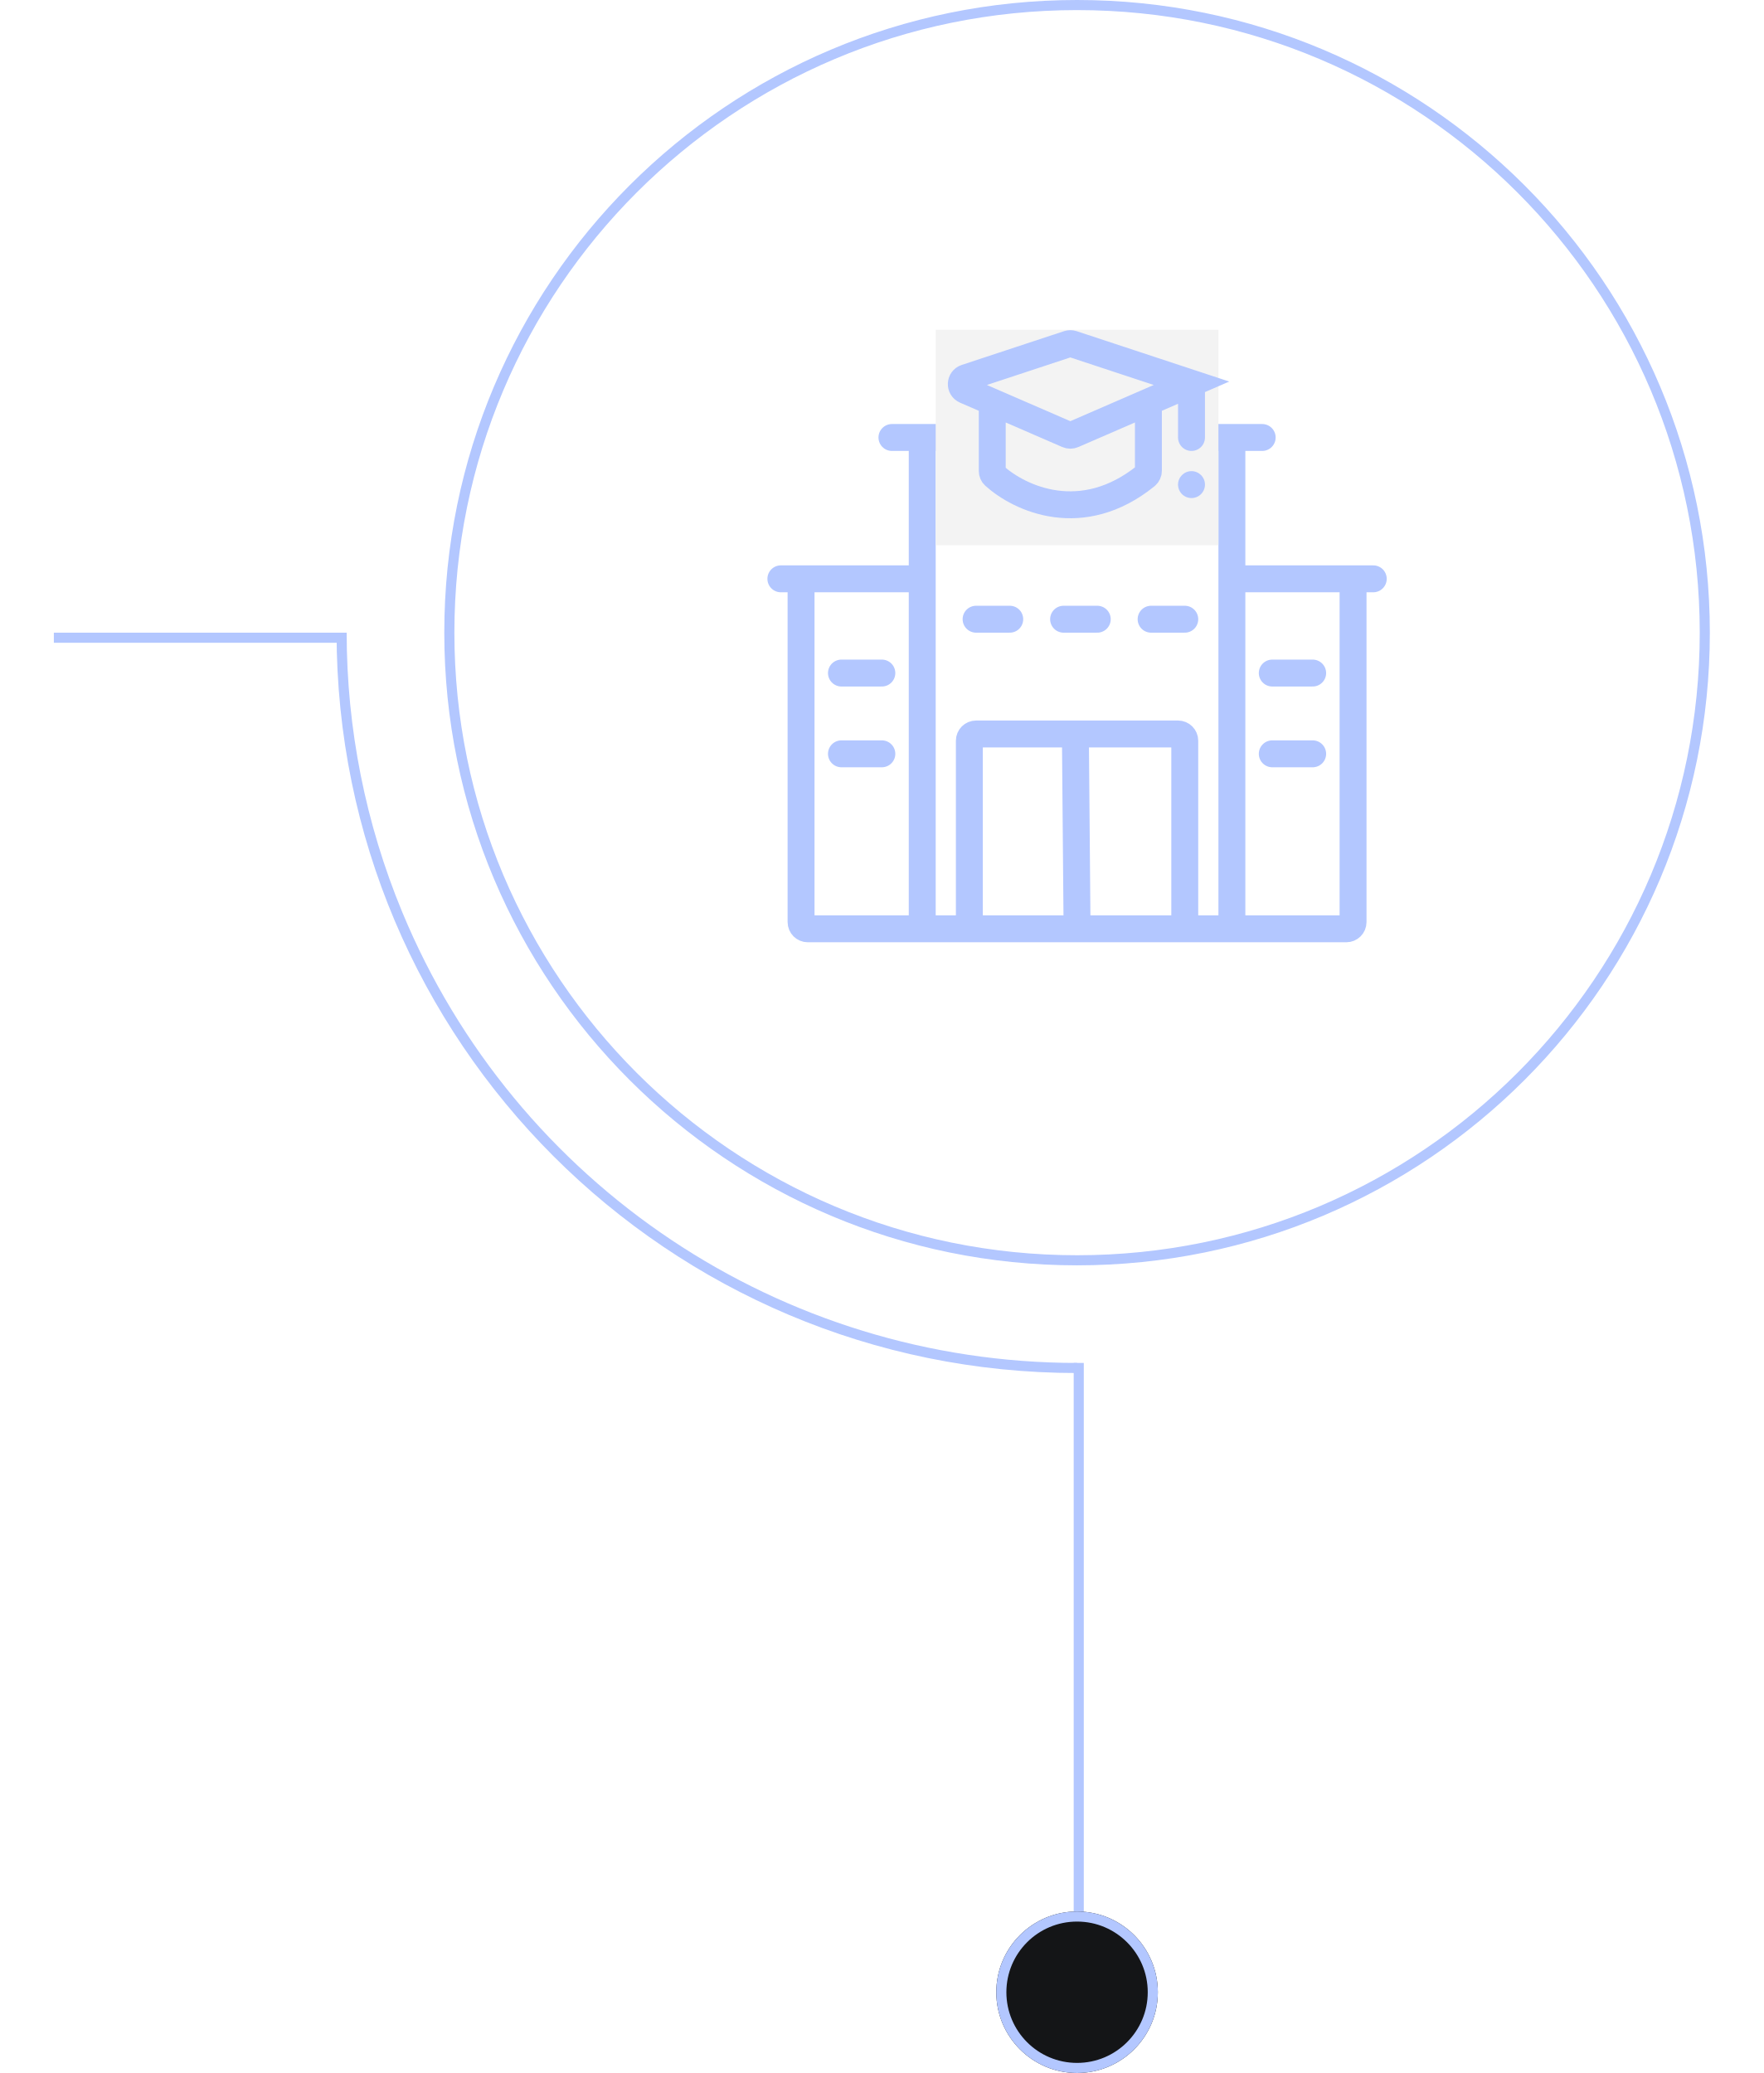
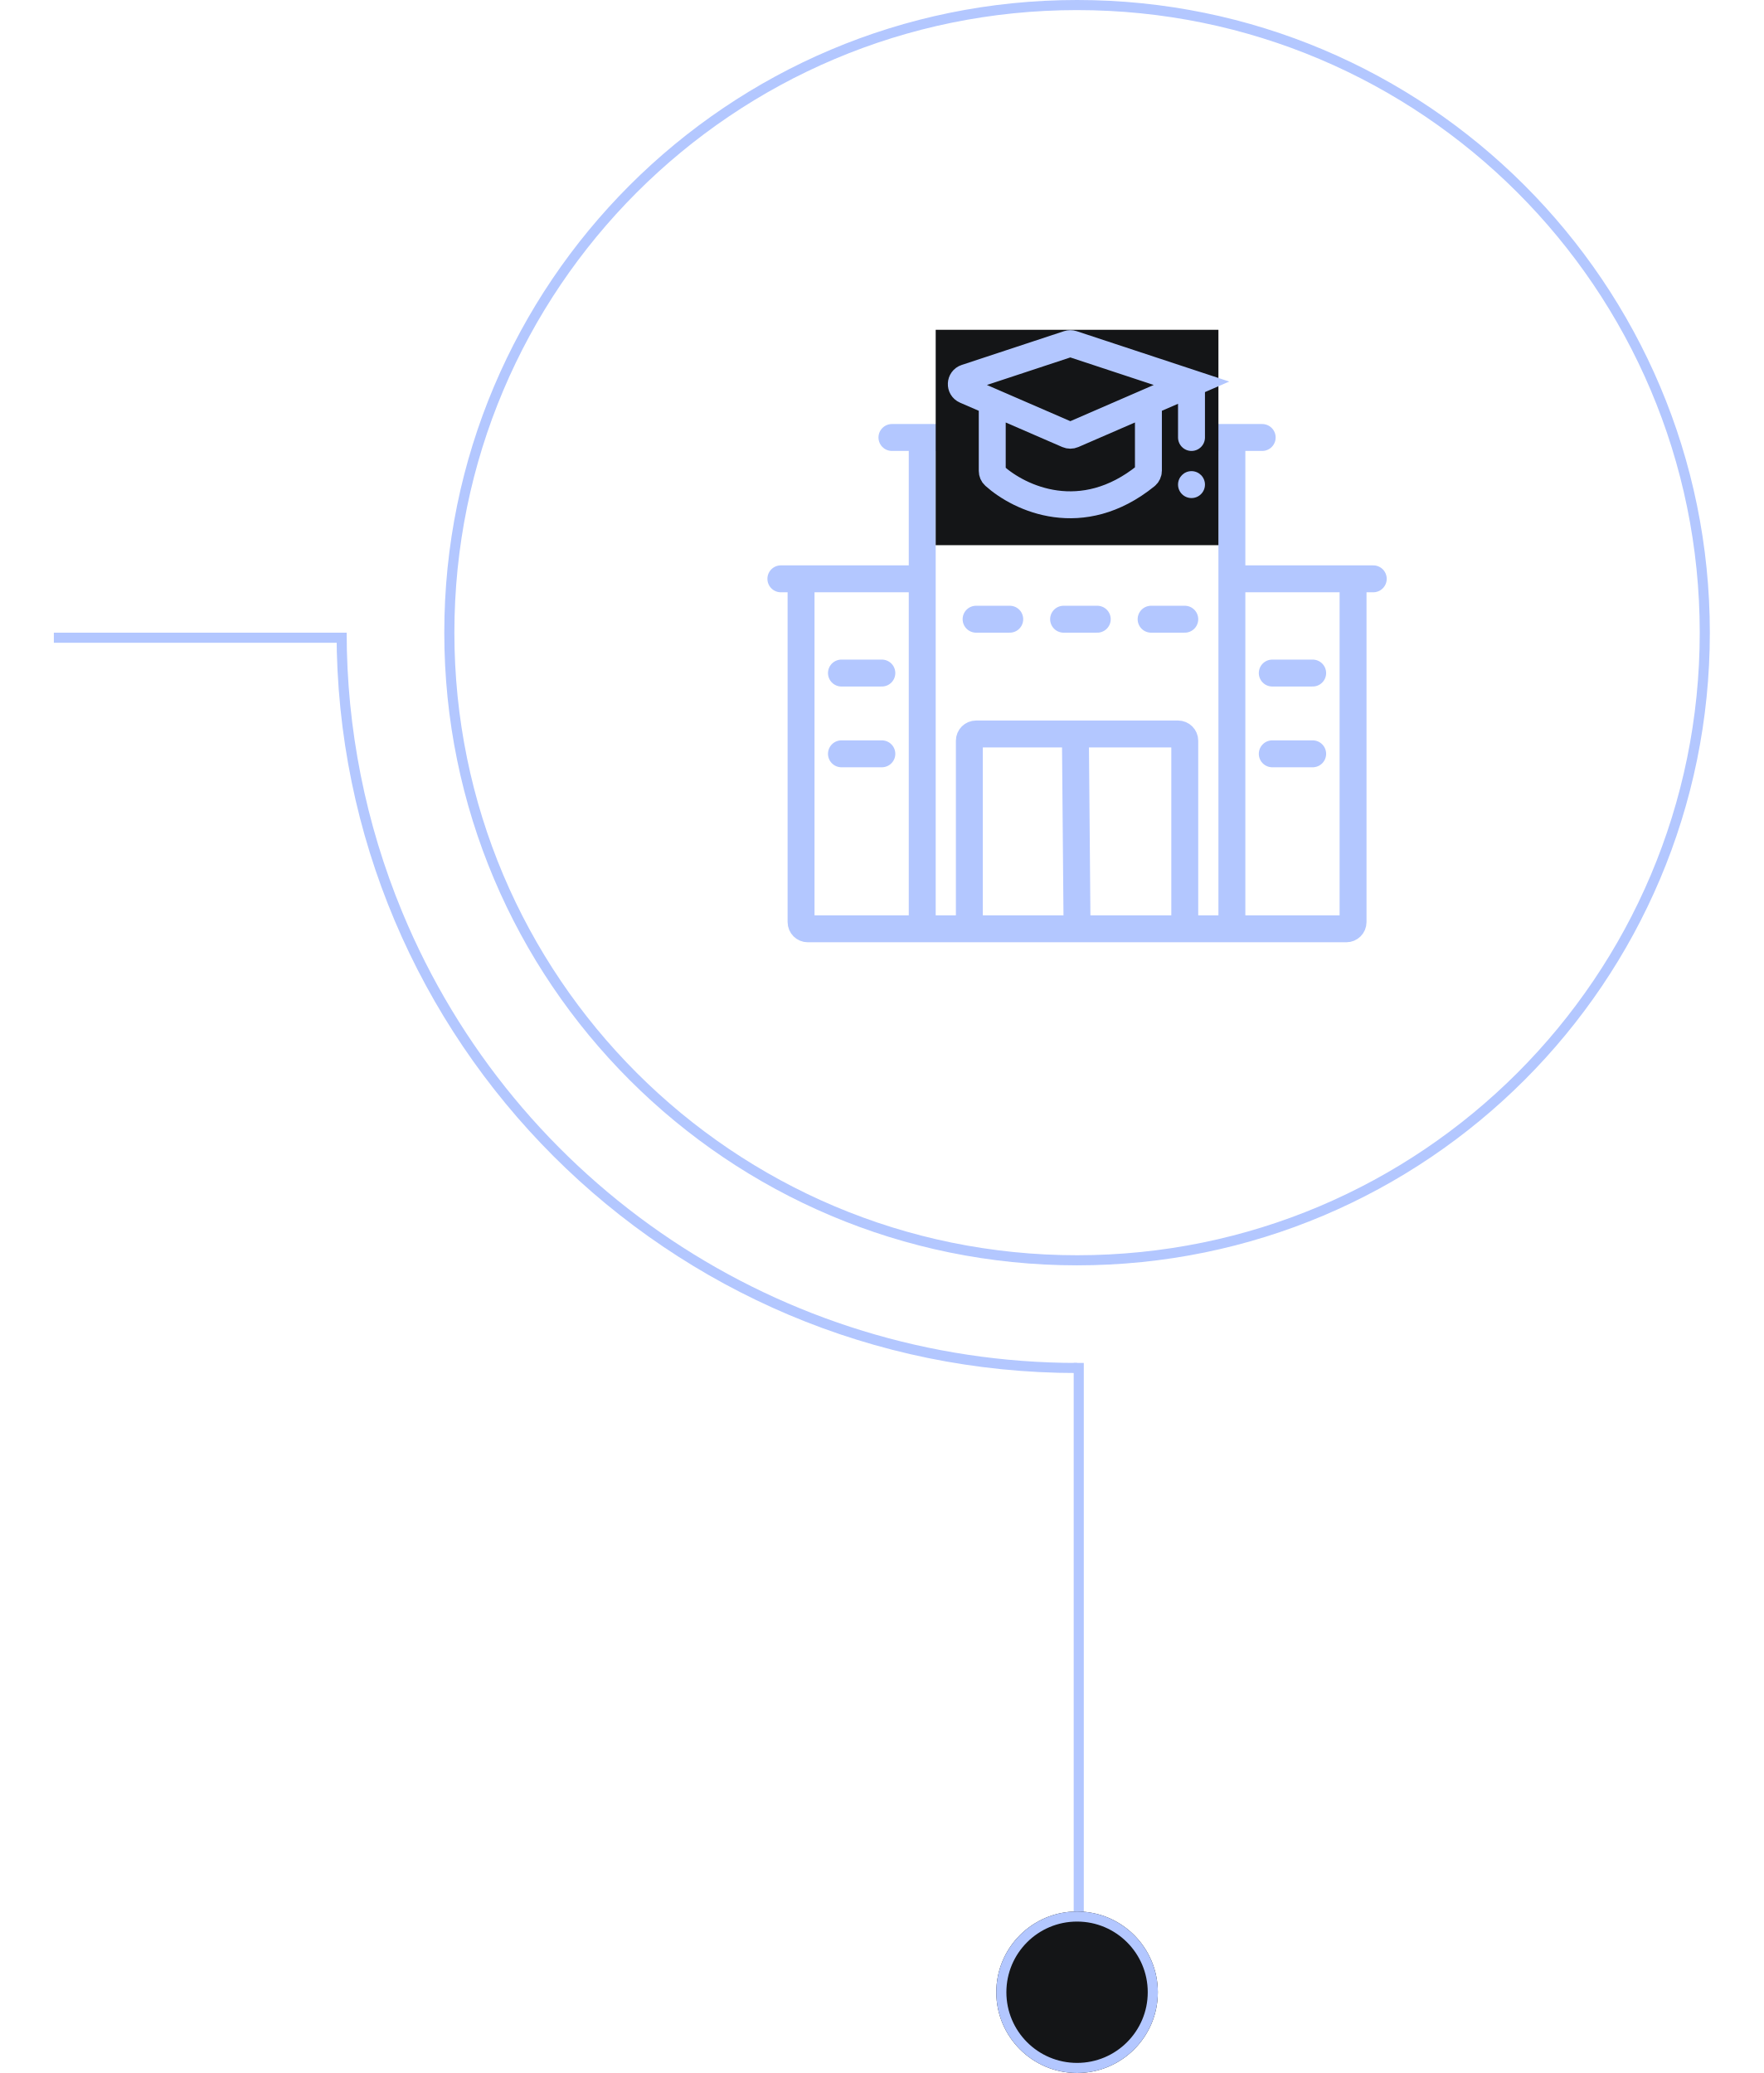
<svg xmlns="http://www.w3.org/2000/svg" width="262" height="308" fill="none" viewBox="0 0 246 308">
  <path fill="#b3c7ff" fill-rule="evenodd" d="M42.433 94H0v1.5h42.433z" clip-rule="evenodd" />
  <path fill="#b3c7ff" d="M42 94a110 110 0 0 0 110 110v-1.499a108.5 108.5 0 0 1-100.242-66.979A108.5 108.5 0 0 1 43.498 94z" />
  <path fill="#b3c7ff" fill-rule="evenodd" d="M151.5 202.5v82h1.5v-82z" clip-rule="evenodd" />
  <path fill="#141517" d="M164 296c0-6.627-5.373-12-12-12s-12 5.373-12 12 5.373 12 12 12 12-5.373 12-12" />
  <path fill="#b3c7ff" fill-rule="evenodd" d="M152 285.5c5.799 0 10.5 4.701 10.5 10.5s-4.701 10.5-10.5 10.5-10.5-4.701-10.5-10.5 4.701-10.5 10.5-10.5m0-1.5c6.627 0 12 5.373 12 12s-5.373 12-12 12-12-5.373-12-12 5.373-12 12-12" clip-rule="evenodd" />
  <rect width="186.5" height="186.5" x=".75" y="-.75" stroke="#b3c7ff" stroke-width="1.5" rx="93.25" transform="matrix(1 0 0 -1 58 186.5)" />
  <path stroke="#b3c7ff" stroke-linecap="round" stroke-width="4" d="M163 92h5m13 8h6m-6 12h6m-70-12h6m-6 12h6m27-20h5m-18 0h5m-31-4v49a1 1 0 0 0 1 1h24m39-52h17a1 1 0 0 1 1 1v50a1 1 0 0 1-1 1h-24m-32 0v-27.947a1 1 0 0 1 1-1h14.75M136 138h16m16 0v-27.947a1 1 0 0 0-1-1h-15.25M168 138h-16m-.25-28.947L152 138m23-73h4.5m-4.5 0h-46m46 0v21m0 50.5V86m-50.5-21h4.5m0 0v21m0 50.5V86m0 0h-21m67 0h21" />
-   <path fill="#f3f3f3" d="M131 49h42v32h-42z" />
+   <path fill="#141517" d="M131 49h42v32h-42z" />
  <circle cx="169" cy="72" r="2" fill="#b3c7ff" />
  <path stroke="#b3c7ff" stroke-linecap="round" stroke-width="4" d="M139.4 59.982v9.992c0 .272.108.532.31.713 3.773 3.397 13.006 7.707 22.526.012a.99.99 0 0 0 .364-.766V59.722m6.4-2.778V65m0-8.056-17.686-5.84a1 1 0 0 0-.628 0l-15.195 5.018c-.873.288-.927 1.5-.085 1.867l15.196 6.595a1 1 0 0 0 .796 0z" />
</svg>
